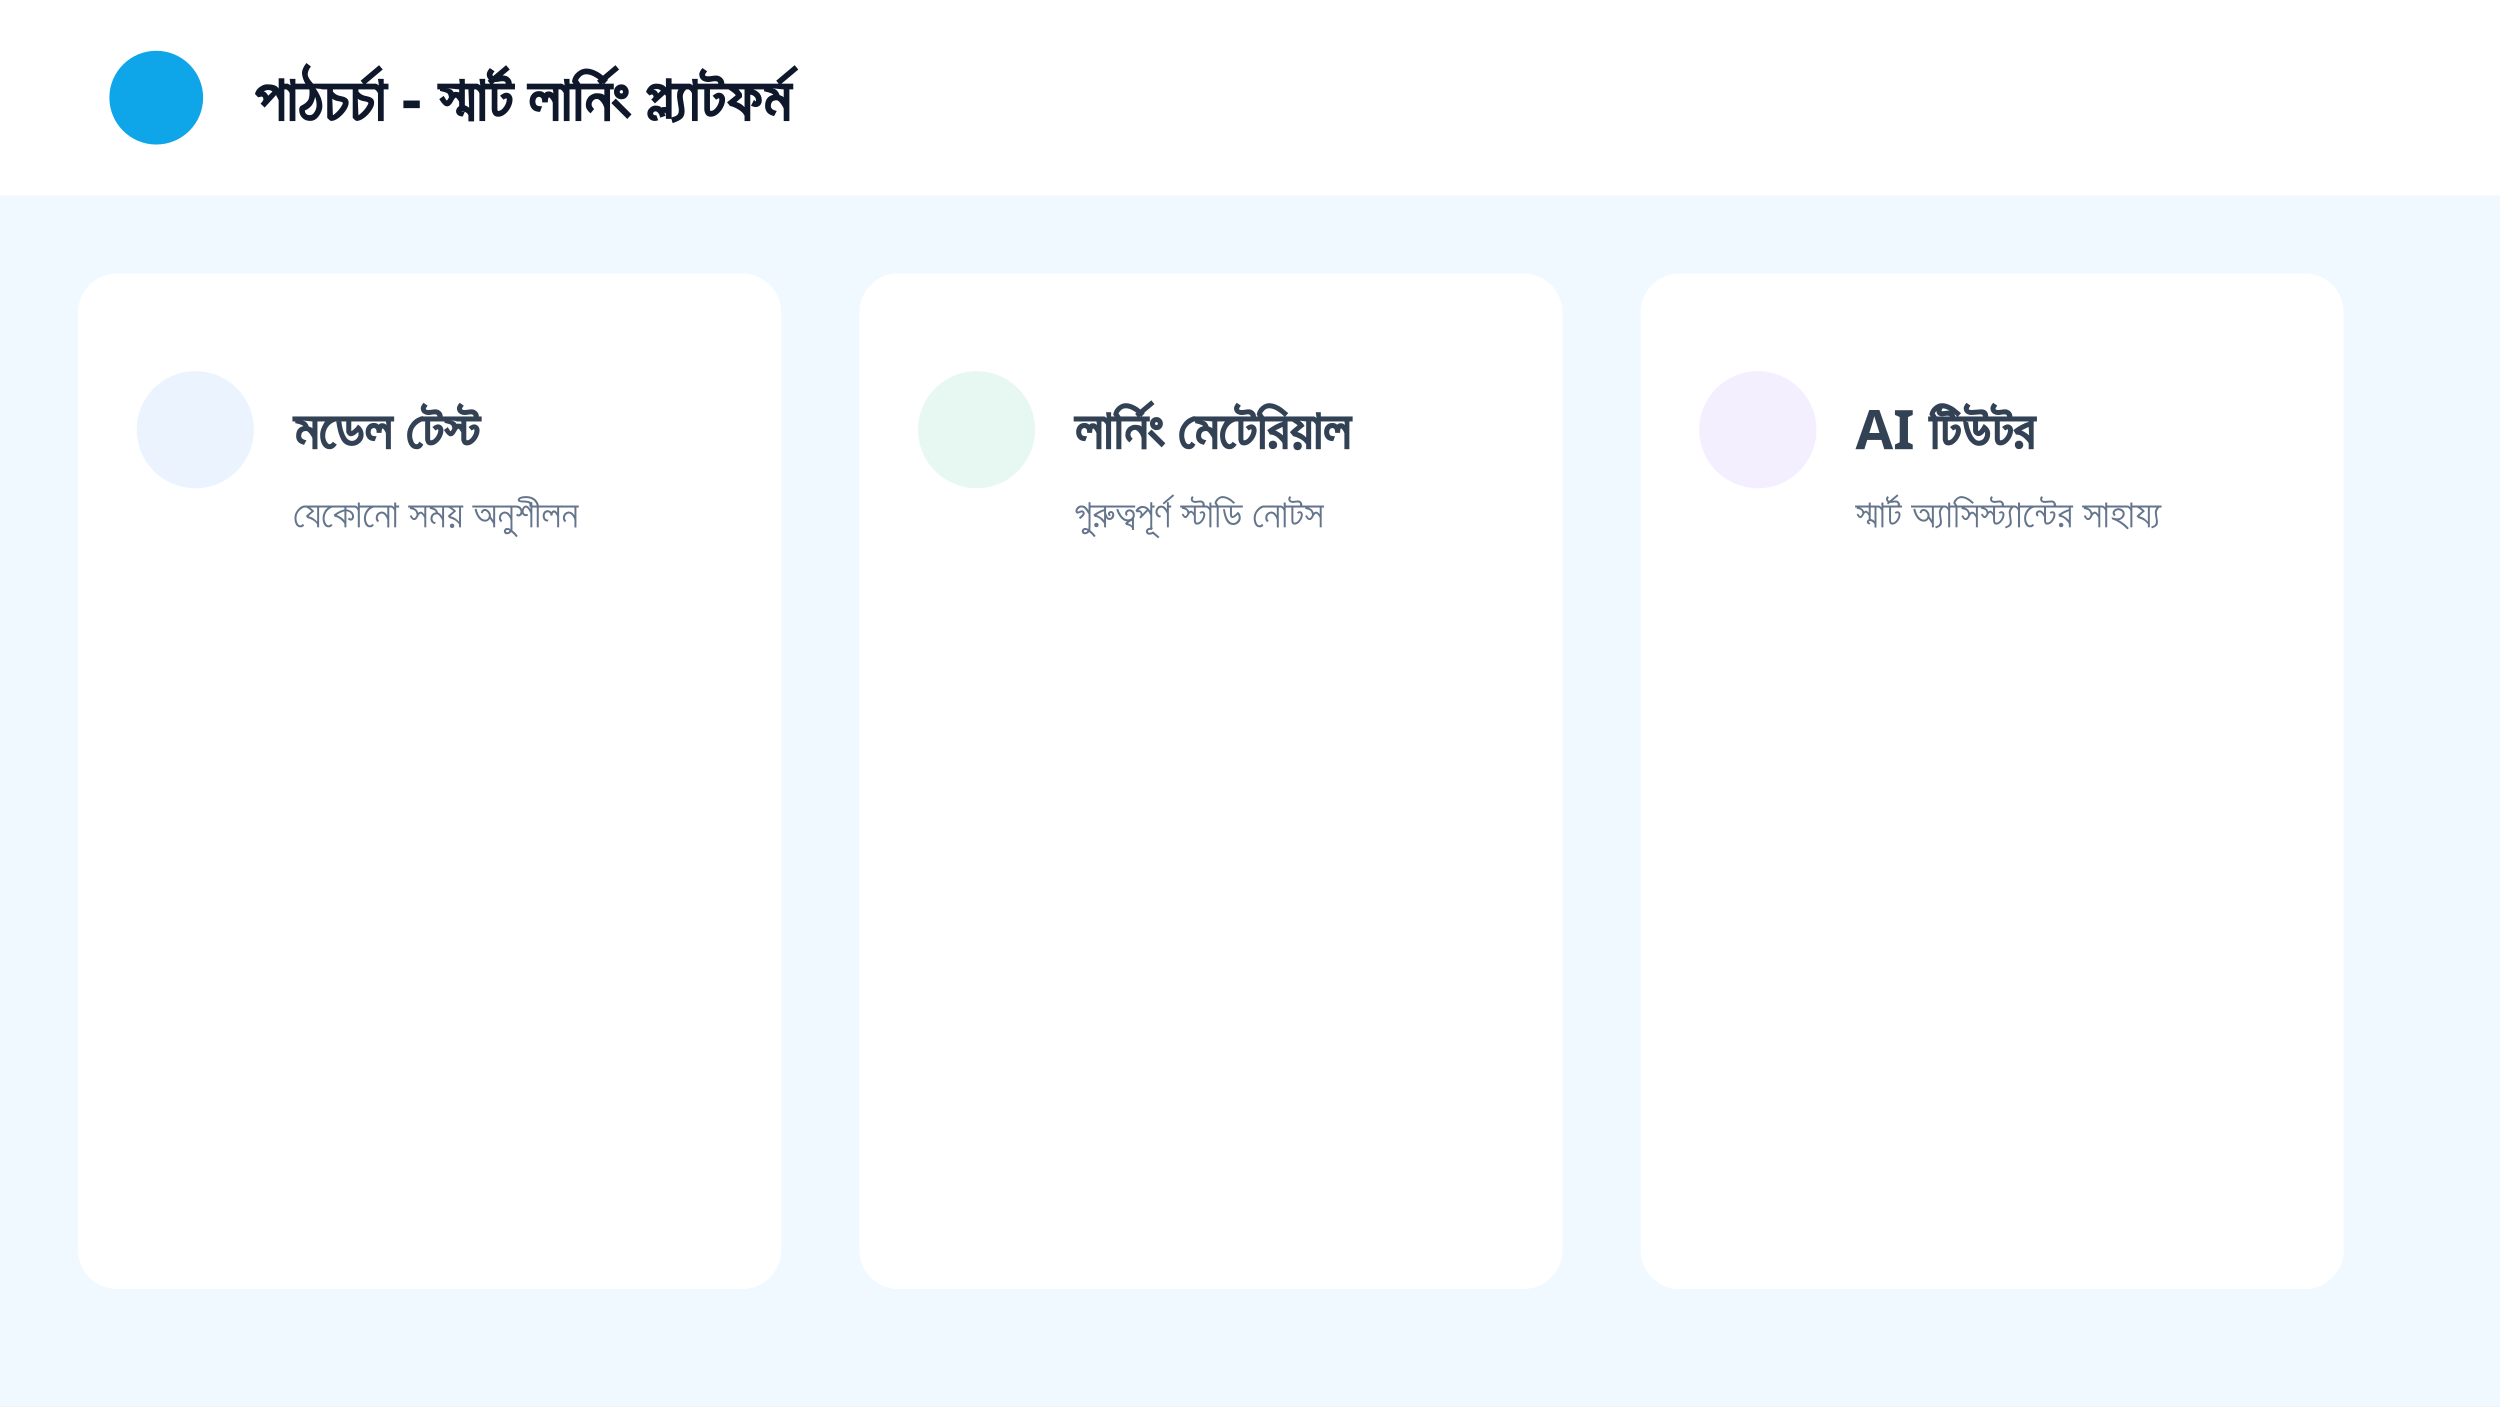
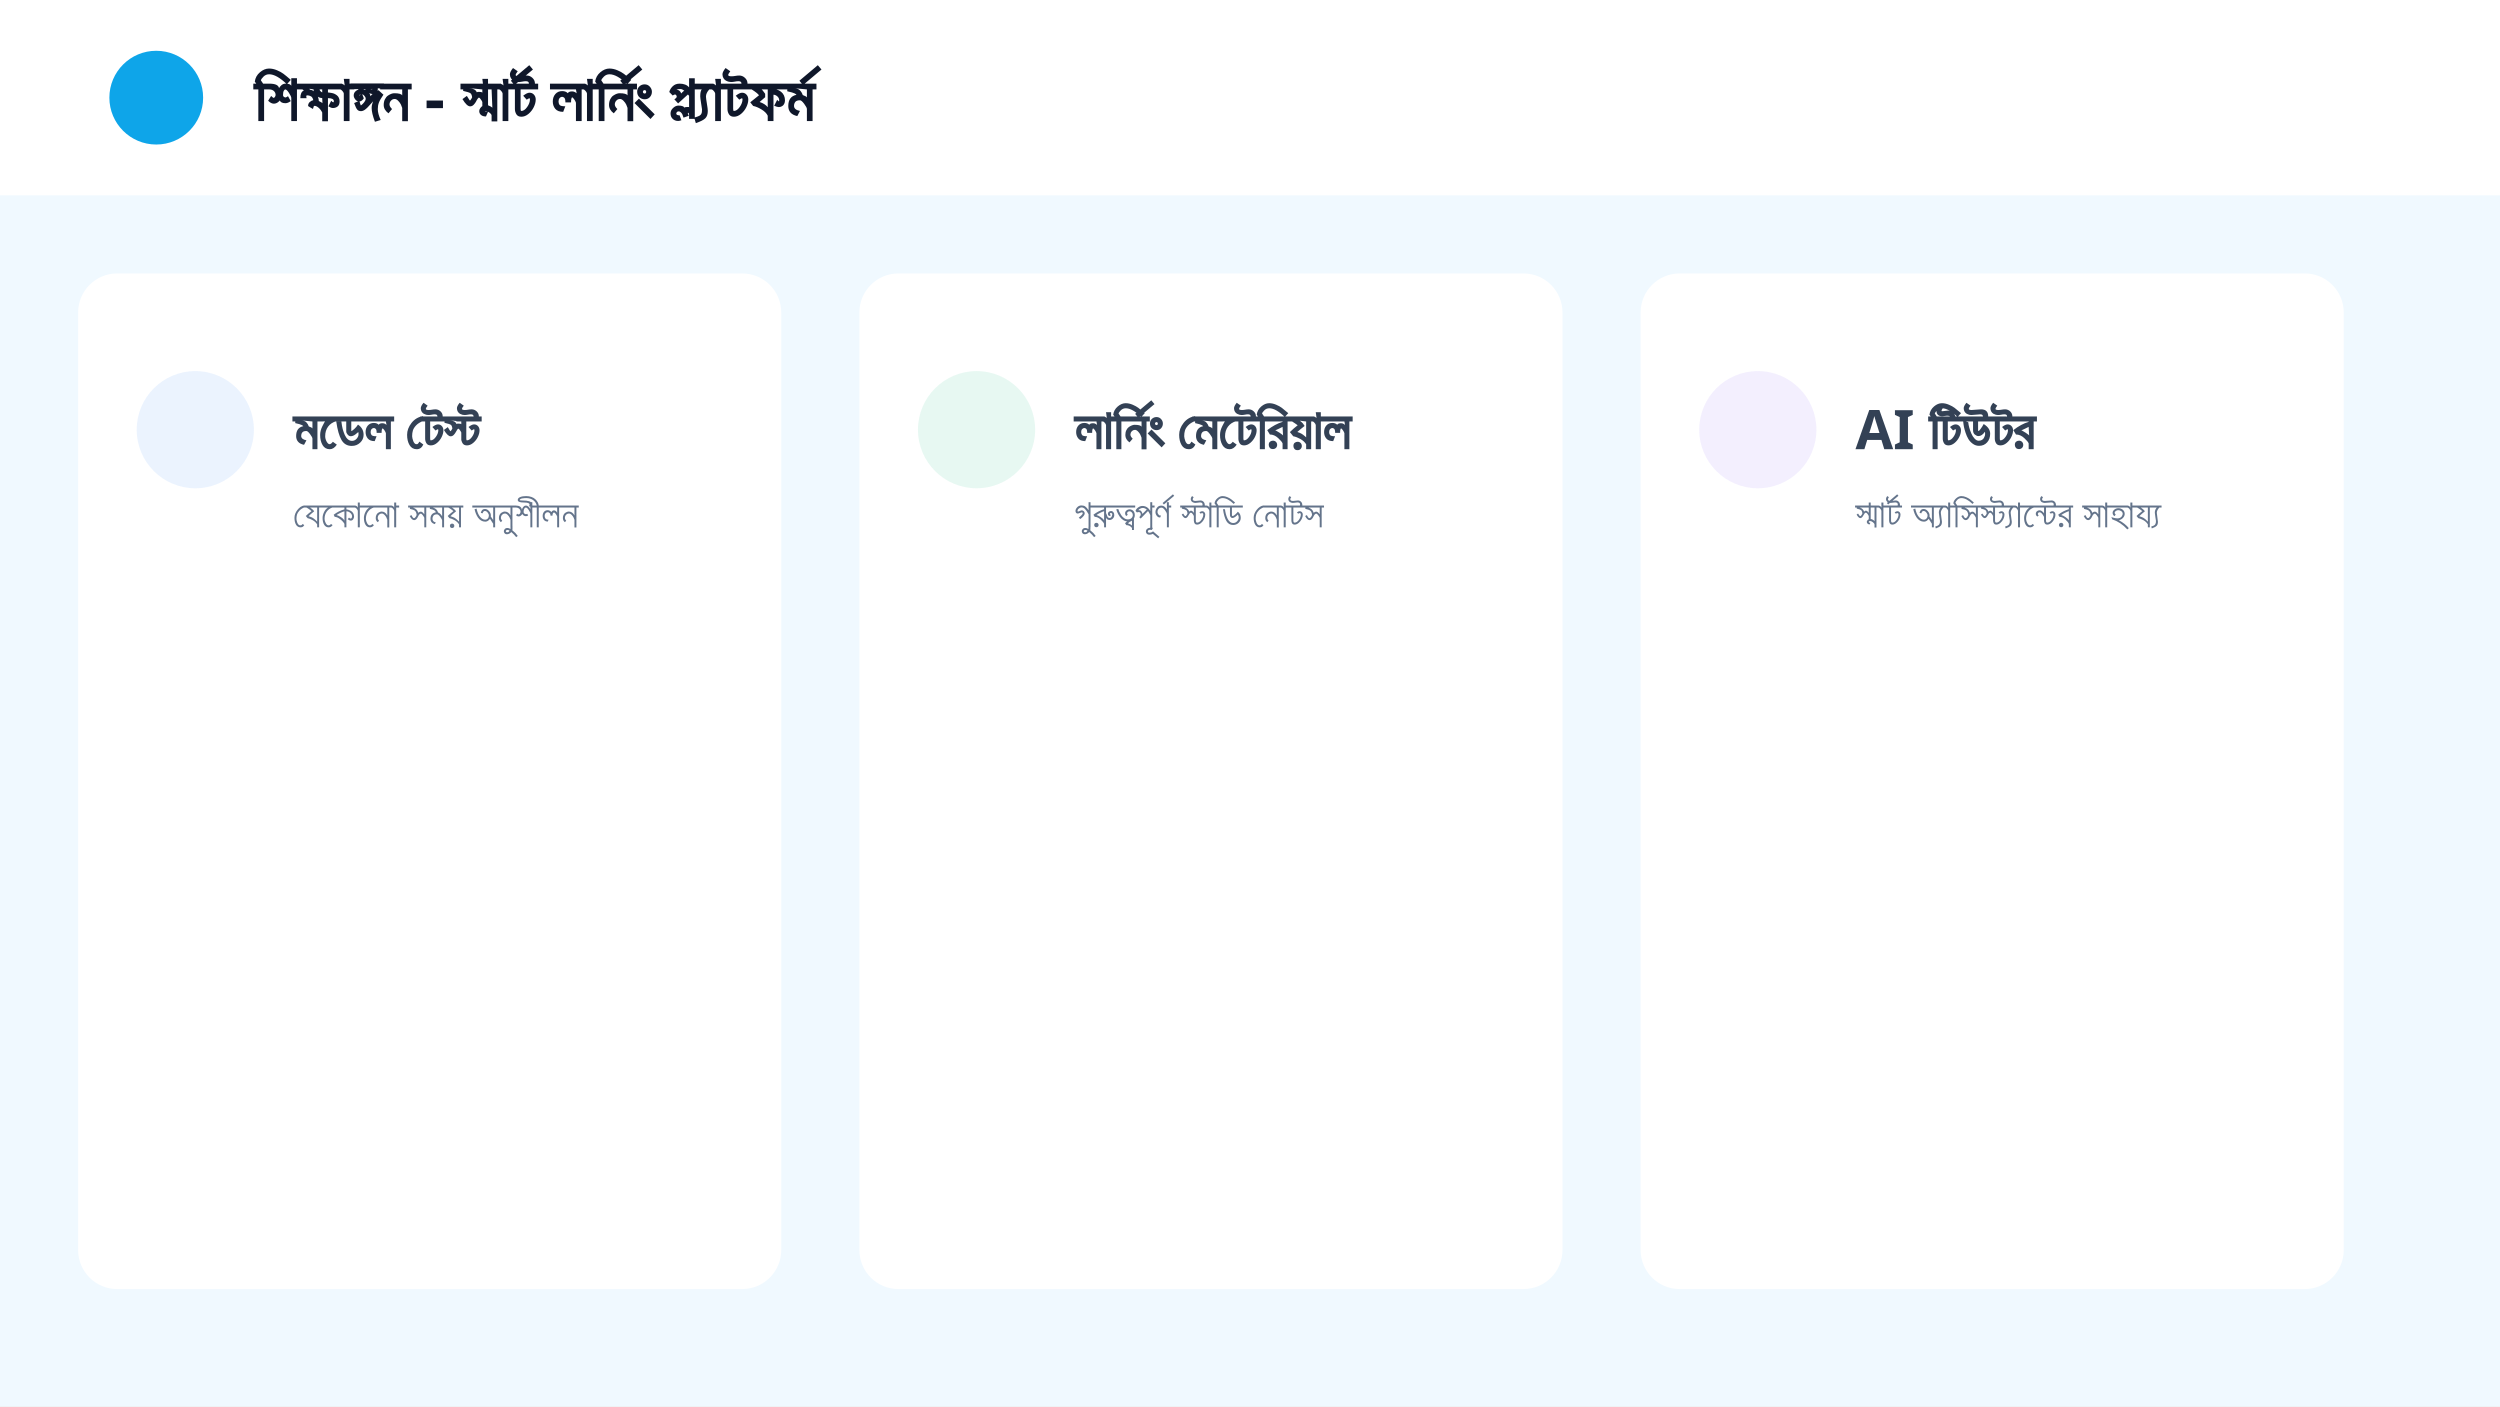
<svg xmlns="http://www.w3.org/2000/svg" viewBox="0 0 1280 720" width="1280" height="720">
  <rect width="1280" height="720" fill="#f0f9ff" />
  <rect x="0" y="0" width="1280" height="100" fill="#ffffff" />
  <circle cx="80" cy="50" r="24" fill="#0ea5e9" />
-   <text x="130" y="62" font-family="sans-serif" font-size="32" font-weight="bold" fill="#0f172a">পাঠচর্চা - স্মার্ট লার্নিং প্ল্যাটফর্ম</text>
+   <text x="130" y="62" font-family="sans-serif" font-size="32" font-weight="bold" fill="#0f172a">শিক্ষাঙ্গন - স্মার্ট লার্নিং প্ল্যাটফর্ম</text>
  <rect x="40" y="140" width="360" height="520" rx="20" fill="#ffffff" />
  <circle cx="100" cy="220" r="30" fill="#3b82f6" fill-opacity="0.1" />
  <text x="150" y="230" font-family="sans-serif" font-size="28" font-weight="bold" fill="#334155">মডেল টেস্ট</text>
  <text x="150" y="270" font-family="sans-serif" font-size="20" fill="#64748b">যেকোনো সময় অনুশীলন</text>
  <rect x="440" y="140" width="360" height="520" rx="20" fill="#ffffff" />
  <circle cx="500" cy="220" r="30" fill="#10b981" fill-opacity="0.1" />
  <text x="550" y="230" font-family="sans-serif" font-size="28" font-weight="bold" fill="#334155">লার্নিং মেটেরিয়াল</text>
  <text x="550" y="270" font-family="sans-serif" font-size="20" fill="#64748b">গুরুত্বপূর্ণ স্টাডি নোটস</text>
  <rect x="840" y="140" width="360" height="520" rx="20" fill="#ffffff" />
  <circle cx="900" cy="220" r="30" fill="#8b5cf6" fill-opacity="0.1" />
  <text x="950" y="230" font-family="sans-serif" font-size="28" font-weight="bold" fill="#334155">AI টিউটর</text>
  <text x="950" y="270" font-family="sans-serif" font-size="20" fill="#64748b">স্মার্ট অ্যাসিস্ট্যান্টের সাহায্য</text>
</svg>
